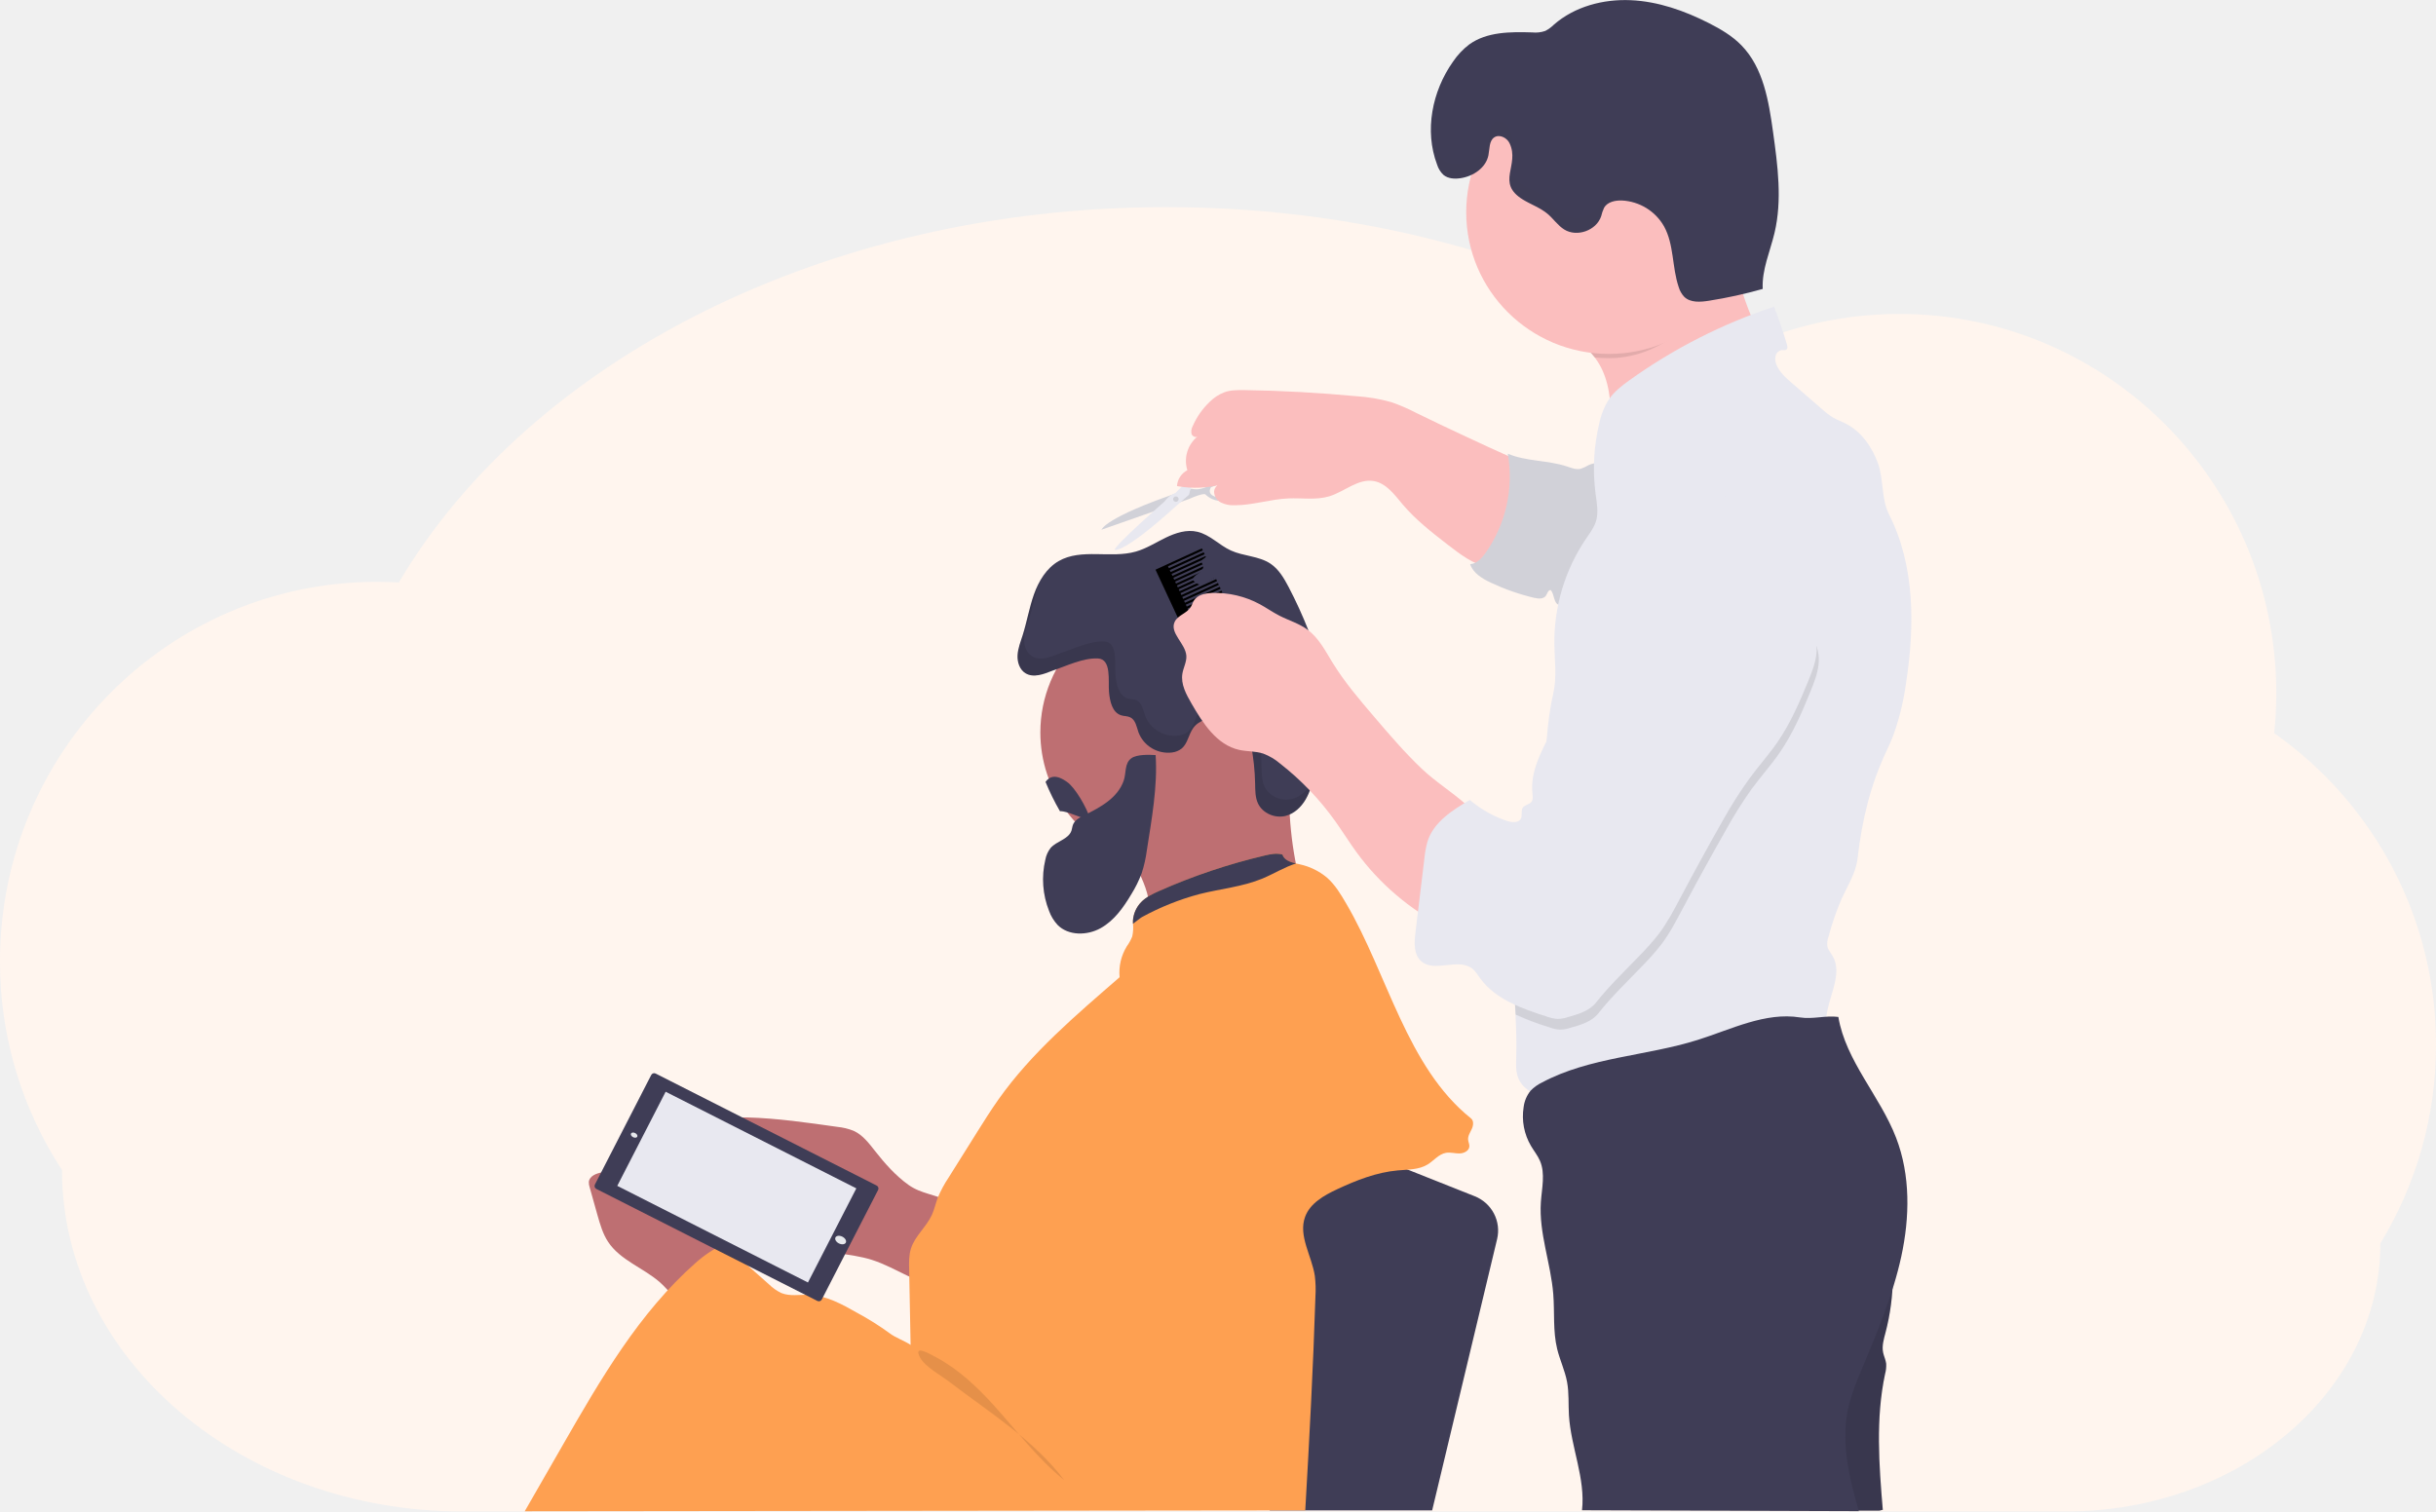
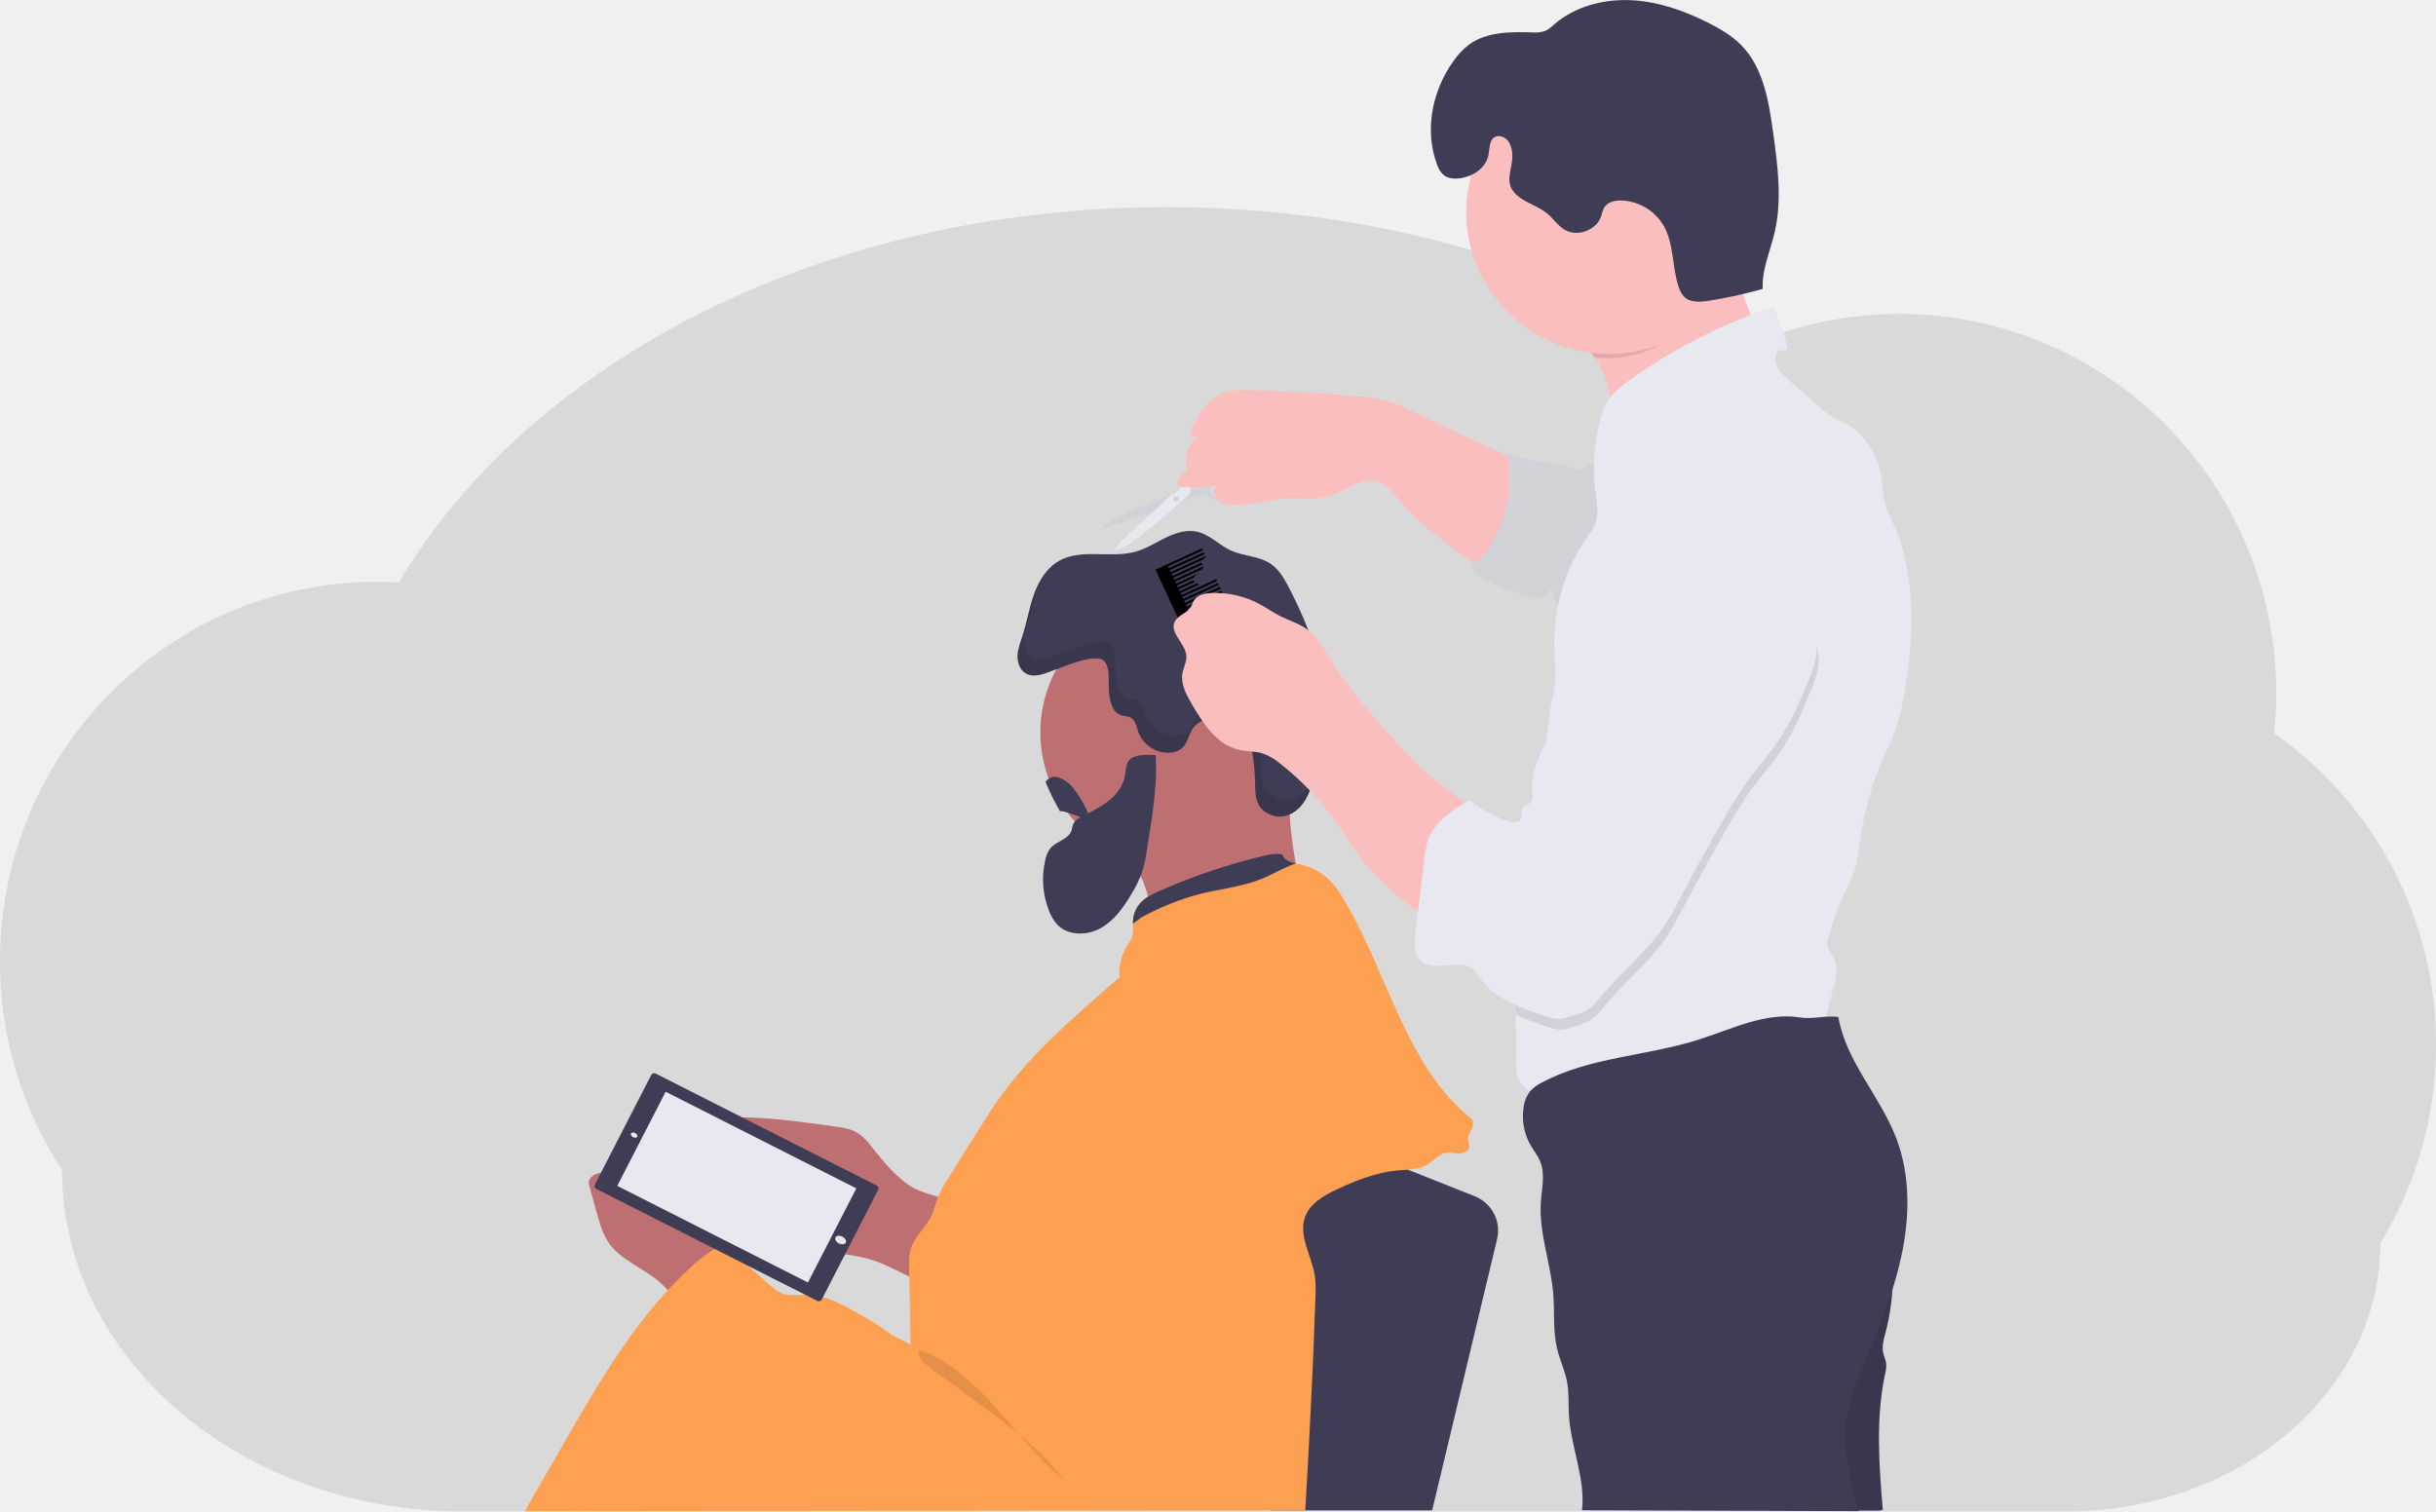
<svg xmlns="http://www.w3.org/2000/svg" width="282" height="175" viewBox="0 0 282 175" fill="none">
  <g clip-path="url(#clip0_196_0)">
-     <path d="M282 120.975C282.02 113.909 280.328 106.942 277.068 100.661C273.807 94.38 269.074 88.971 263.266 84.888C263.426 83.362 263.509 81.828 263.512 80.293C263.512 56.025 243.979 36.351 219.881 36.351C212.461 36.343 205.165 38.244 198.704 41.869C181.649 30.726 159.382 23.982 135.022 23.982C95.387 23.982 61.293 41.839 46.168 67.444C45.327 67.395 44.482 67.368 43.629 67.368C19.535 67.368 -0.002 87.042 -0.002 111.311C-0.019 119.885 2.475 128.278 7.178 135.469C7.178 157.304 27.931 175.002 53.521 175.002H239.168C259.268 175.002 275.561 161.106 275.561 143.961C279.789 137.03 282.017 129.078 282 120.975Z" fill="#FFF5EE" />
+     <path d="M282 120.975C282.02 113.909 280.328 106.942 277.068 100.661C273.807 94.38 269.074 88.971 263.266 84.888C263.426 83.362 263.509 81.828 263.512 80.293C263.512 56.025 243.979 36.351 219.881 36.351C212.461 36.343 205.165 38.244 198.704 41.869C181.649 30.726 159.382 23.982 135.022 23.982C95.387 23.982 61.293 41.839 46.168 67.444C45.327 67.395 44.482 67.368 43.629 67.368C19.535 67.368 -0.002 87.042 -0.002 111.311C-0.019 119.885 2.475 128.278 7.178 135.469C7.178 157.304 27.931 175.002 53.521 175.002H239.168C259.268 175.002 275.561 161.106 275.561 143.961C279.789 137.03 282.017 129.078 282 120.975Z" fill="#D9D9D9" />
    <path d="M204.247 40.177C202.389 40.956 200.525 41.737 198.795 42.765C198.008 43.23 197.254 43.744 196.445 44.167C195.575 44.628 194.651 44.975 193.734 45.347C191.203 46.374 188.746 47.569 186.378 48.926C186.583 46.295 186.196 43.435 184.611 41.384C184.378 41.08 184.119 40.797 183.837 40.537C182.715 39.504 181.125 39.237 180.023 38.334C180.694 37.164 182.183 36.102 183.196 35.208C184.29 34.247 185.426 33.335 186.603 32.474C188.954 30.749 191.458 29.239 194.084 27.962C195.75 27.152 197.491 26.427 199.33 26.18C199.561 26.128 199.803 26.15 200.022 26.241C200.308 26.398 200.412 26.751 200.481 27.066C200.823 28.645 200.998 30.266 201.284 31.857C201.425 32.675 201.615 33.483 201.854 34.278C202.161 35.218 202.516 36.142 202.916 37.046C203.362 38.089 203.805 39.133 204.247 40.177Z" fill="#FBBEBE" />
    <path d="M151.494 84.798C151.493 88.047 150.459 91.213 148.539 93.844C146.619 96.476 143.911 98.437 140.801 99.449C137.692 100.461 134.34 100.472 131.224 99.48C128.108 98.489 125.387 96.544 123.449 93.926C121.489 91.281 120.432 88.082 120.435 84.798C120.435 80.707 122.071 76.785 124.983 73.893C127.896 71.001 131.846 69.376 135.964 69.376C140.083 69.376 144.033 71.001 146.945 73.893C149.858 76.785 151.494 80.707 151.494 84.798Z" fill="#BE6F72" />
    <path d="M130.4 98.388C131.231 99.81 132.069 101.245 132.601 102.794C133.134 104.344 133.341 106.06 132.902 107.644C138.192 104.878 144.488 105.1 150.31 103.7C150.466 103.682 150.609 103.607 150.712 103.49C150.748 103.409 150.766 103.323 150.766 103.235C150.766 103.147 150.748 103.061 150.712 102.98C149.493 98.501 149.024 93.853 149.324 89.223L146.285 91.008C144.954 91.824 143.576 92.56 142.156 93.211C140.147 94.085 138.015 94.614 135.917 95.225C134.256 95.715 130.957 96.349 129.912 97.791C130.101 97.968 130.265 98.168 130.4 98.388Z" fill="#BE6F72" />
    <path d="M121.844 77.65C120.833 78.054 119.645 78.519 118.716 77.953C118.033 77.535 117.752 76.666 117.794 75.87C117.836 75.075 118.142 74.321 118.383 73.562C118.876 72.002 119.142 70.379 119.692 68.828C120.242 67.276 121.139 65.78 122.564 64.96C125.187 63.452 128.581 64.698 131.492 63.863C132.725 63.513 133.797 62.808 134.943 62.255C136.09 61.702 137.379 61.276 138.616 61.572C140.066 61.907 141.136 63.119 142.486 63.736C143.965 64.412 145.735 64.365 147.081 65.268C148.035 65.91 148.637 66.945 149.172 67.961C150.883 71.226 152.234 74.665 153.202 78.218C153.589 79.49 153.81 80.806 153.86 82.134C153.872 83.833 153.409 85.498 152.95 87.138L152.211 89.733C151.937 90.712 151.656 91.691 151.139 92.577C150.621 93.463 149.822 94.21 148.834 94.467C147.601 94.783 146.167 94.171 145.629 93.025C145.299 92.315 145.314 91.502 145.297 90.722C145.269 89.192 145.104 87.668 144.804 86.168C144.651 85.417 144.446 84.636 143.931 84.068C143.265 83.334 142.205 83.089 141.219 83.072C140.066 83.057 138.801 83.368 138.128 84.296C137.588 85.045 137.495 86.097 136.777 86.683C136.458 86.925 136.08 87.079 135.68 87.126C134.867 87.226 134.042 87.053 133.339 86.634C132.637 86.214 132.096 85.573 131.803 84.812C131.576 84.166 131.465 83.363 130.849 83.06C130.528 82.9 130.146 82.93 129.804 82.827C128.754 82.511 128.478 81.189 128.381 80.105C128.271 78.835 128.697 76.326 127.107 76.24C125.394 76.147 123.419 77.128 121.844 77.65Z" fill="#3F3D56" />
    <path d="M125.569 94.366C125.022 94.628 124.423 94.934 124.208 95.497C124.125 95.718 124.11 95.96 124.033 96.185C123.686 97.181 122.33 97.377 121.63 98.17C121.314 98.571 121.102 99.043 121.011 99.544C120.544 101.519 120.695 103.59 121.445 105.477C121.662 106.076 121.998 106.625 122.431 107.093C123.683 108.361 125.843 108.336 127.403 107.472C128.963 106.608 130.041 105.093 130.955 103.556C131.44 102.782 131.845 101.962 132.165 101.108C132.447 100.239 132.647 99.347 132.764 98.442C133.312 94.915 134.027 91.003 133.78 87.427C133.041 87.38 131.628 87.329 130.975 87.789C130.156 88.367 130.383 89.532 130.087 90.376C129.387 92.408 127.356 93.48 125.569 94.366Z" fill="#3F3D56" />
    <path d="M126.21 94.834C125.285 94.89 123.629 93.874 122.702 93.926C122.071 92.832 121.514 91.699 121.033 90.533C121.526 89.83 122.32 89.659 123.52 90.533C124.484 91.206 125.815 93.534 126.21 94.834Z" fill="#3F3D56" />
    <path d="M140.145 56.157C139.141 56.683 138.52 56.708 138.025 56.603C137.529 56.497 136.546 56.987 136.546 56.987C127.856 59.939 127.514 61.332 127.514 61.332L137.573 57.804C139.509 56.962 139.546 57.259 139.546 57.259C141.025 58.639 142.908 57.704 142.908 57.704C142.908 57.704 145.513 56.48 144.747 55.303C143.98 54.125 141.15 55.641 140.145 56.157ZM144.335 55.937C144.335 55.937 143.596 57.895 140.936 57.577C140.936 57.577 139.629 57.386 140.181 56.419C140.181 56.419 142.893 55.288 143.61 55.369C144.328 55.45 144.328 55.947 144.328 55.947L144.335 55.937Z" fill="#E8E8F0" />
    <path opacity="0.1" d="M140.145 56.157C139.141 56.683 138.52 56.708 138.025 56.603C137.529 56.497 136.546 56.987 136.546 56.987C127.856 59.939 127.514 61.332 127.514 61.332L137.573 57.804C139.509 56.962 139.546 57.259 139.546 57.259C141.025 58.639 142.908 57.704 142.908 57.704C142.908 57.704 145.513 56.48 144.747 55.303C143.98 54.125 141.15 55.641 140.145 56.157ZM144.335 55.937C144.335 55.937 143.596 57.895 140.936 57.577C140.936 57.577 139.629 57.386 140.181 56.419C140.181 56.419 142.893 55.288 143.61 55.369C144.328 55.45 144.328 55.947 144.328 55.947L144.335 55.937Z" fill="black" />
    <path d="M140.697 50.698C139.193 50.747 138.88 51.864 138.88 51.864C138.579 52.22 138.402 52.664 138.377 53.129C138.352 53.594 138.479 54.054 138.739 54.441L136.07 57.078C135.564 57.271 135.129 57.613 134.822 58.057C134.822 58.057 128.961 63.197 129.047 63.665C129.047 63.665 130.003 64.154 136.07 58.664L137.662 57.264C137.662 57.264 138.015 54.647 140.502 54.15C140.502 54.15 140.748 54.258 140.879 53.675C141.018 53.396 141.204 53.142 141.429 52.923C141.759 52.62 142.2 50.647 140.697 50.698ZM141.118 52.468C141.118 52.468 140.312 54.534 139.163 53.937C138.015 53.34 139.131 51.962 139.131 51.962C141.123 50.037 141.118 52.468 141.118 52.468Z" fill="#E8E8F0" />
    <path opacity="0.1" d="M136.122 58.106C136.297 58.106 136.44 57.964 136.44 57.79C136.44 57.615 136.297 57.474 136.122 57.474C135.946 57.474 135.804 57.615 135.804 57.79C135.804 57.964 135.946 58.106 136.122 58.106Z" fill="black" />
    <path d="M163.939 47.805C163.011 47.319 162.048 46.904 161.058 46.561C159.741 46.191 158.388 45.961 157.022 45.876C152.707 45.468 148.378 45.231 144.037 45.166C143.27 45.166 142.486 45.149 141.759 45.411C141.109 45.658 140.521 46.042 140.033 46.535C139.189 47.336 138.518 48.301 138.061 49.369C137.915 49.637 137.871 49.948 137.938 50.245C138.037 50.529 138.431 50.718 138.655 50.517C138.082 50.977 137.66 51.596 137.446 52.297C137.231 52.997 137.233 53.745 137.452 54.444C137.11 54.621 136.82 54.884 136.61 55.205C136.399 55.527 136.276 55.897 136.252 56.28C138.044 56.609 139.889 56.52 141.641 56.02C141.118 55.888 140.578 56.375 140.546 56.909C140.55 57.177 140.628 57.439 140.772 57.666C140.916 57.892 141.12 58.075 141.362 58.194C141.851 58.424 142.39 58.529 142.93 58.502C145.018 58.502 147.049 57.8 149.132 57.709C150.724 57.638 152.366 57.925 153.887 57.464C155.652 56.921 157.227 55.381 159.046 55.702C160.498 55.959 161.445 57.298 162.391 58.419C163.905 60.208 165.776 61.658 167.632 63.094C169.062 64.201 170.555 65.337 172.328 65.711C172.858 65.855 173.421 65.828 173.935 65.635C174.365 65.407 174.726 65.069 174.98 64.656C176.891 61.964 176.893 58.573 176.782 55.418C176.725 53.805 176.37 53.587 174.867 52.919C173.122 52.14 171.383 51.343 169.651 50.527C167.738 49.639 165.834 48.732 163.939 47.805Z" fill="#FBBEBE" />
    <path d="M183.919 53.846C183.625 54.021 183.315 54.166 182.992 54.279C182.452 54.407 181.903 54.179 181.378 54.003C179.159 53.269 176.694 53.442 174.55 52.534C175.253 56.543 174.332 60.665 171.988 64.003C171.545 64.629 170.96 65.271 170.191 65.32C170.534 66.365 171.589 66.996 172.59 67.466C174.188 68.218 175.86 68.803 177.579 69.214C178.072 69.329 178.674 69.385 178.96 68.969C179.132 68.725 179.206 68.306 179.509 68.321C179.973 68.81 179.82 69.814 180.461 70.034C180.661 70.085 180.87 70.085 181.07 70.034L182.499 69.789C182.928 69.752 183.341 69.611 183.702 69.378C183.928 69.183 184.115 68.947 184.252 68.683C185.854 65.973 186.471 62.837 186.717 59.741C186.838 58.203 186.988 56.573 186.882 55.031C186.784 53.709 185.078 53.31 183.919 53.846Z" fill="#E8E8F0" />
    <path opacity="0.1" d="M183.919 53.846C183.625 54.021 183.315 54.166 182.992 54.279C182.452 54.407 181.903 54.179 181.378 54.003C179.159 53.269 176.694 53.442 174.55 52.534C175.253 56.543 174.332 60.665 171.988 64.003C171.545 64.629 170.96 65.271 170.191 65.32C170.534 66.365 171.589 66.996 172.59 67.466C174.188 68.218 175.86 68.803 177.579 69.214C178.072 69.329 178.674 69.385 178.96 68.969C179.132 68.725 179.206 68.306 179.509 68.321C179.973 68.81 179.82 69.814 180.461 70.034C180.661 70.085 180.87 70.085 181.07 70.034L182.499 69.789C182.928 69.752 183.341 69.611 183.702 69.378C183.928 69.183 184.115 68.947 184.252 68.683C185.854 65.973 186.471 62.837 186.717 59.741C186.838 58.203 186.988 56.573 186.882 55.031C186.784 53.709 185.078 53.31 183.919 53.846Z" fill="black" />
    <path d="M101.283 133.249C100.581 132.353 99.858 131.403 98.818 130.931C98.219 130.691 97.588 130.537 96.945 130.475C93.476 129.986 90.001 129.476 86.5 129.381C85.357 129.349 84.129 129.381 83.197 130.044C82.13 130.801 81.718 132.194 81.659 133.493C81.595 135.041 81.905 136.582 82.562 137.987C83.219 139.392 84.204 140.621 85.436 141.572C87.531 143.158 90.178 143.821 92.762 144.345C94.12 144.622 95.485 144.869 96.856 145.079C98.227 145.29 99.622 145.456 100.945 145.877C103.775 146.778 106.272 148.815 109.24 148.984C109.38 149.005 109.523 148.981 109.647 148.915C109.777 148.811 109.865 148.663 109.894 148.499C110.547 146.21 112.812 140.729 109.894 139.129C108.368 138.294 106.674 138.257 105.18 137.197C103.687 136.137 102.417 134.695 101.283 133.249Z" fill="#BE6F72" />
    <path d="M76.365 148.443C74.444 146.783 71.794 145.904 70.399 143.792C69.785 142.862 69.475 141.77 69.167 140.698L68.259 137.462C68.189 137.263 68.158 137.053 68.166 136.842C68.235 136.167 69.036 135.846 69.711 135.741C73.162 135.207 76.756 136.588 79.34 138.923C81.923 141.258 83.582 144.48 84.556 147.819C84.624 147.988 84.635 148.176 84.585 148.352C84.501 148.509 84.368 148.634 84.206 148.71C82.958 149.444 81.282 150.514 79.825 150.739C78.368 150.964 77.402 149.329 76.365 148.443Z" fill="#BE6F72" />
    <path d="M160.614 134.49L170.721 138.507C171.68 138.888 172.469 139.598 172.944 140.508C173.42 141.419 173.55 142.468 173.311 143.466L165.791 174.88H146.987L150.261 139.141C150.261 139.141 157.409 133.266 160.614 134.49Z" fill="#3F3D56" />
    <path d="M170.376 130.72C170.189 131.126 169.913 131.528 169.955 131.971C169.979 132.235 170.117 132.485 170.098 132.747C170.058 133.261 169.459 133.547 168.941 133.552C168.424 133.557 167.904 133.391 167.393 133.479C166.555 133.621 165.988 134.387 165.264 134.83C164.253 135.447 162.991 135.41 161.813 135.515C159.348 135.736 157.016 136.654 154.785 137.699C153.269 138.409 151.659 139.32 151.087 140.881C150.266 143.084 151.859 145.405 152.211 147.735C152.306 148.52 152.329 149.311 152.28 150.1C152.021 158.33 151.575 166.655 151.102 174.875L60.744 174.98L65.193 167.238C69.531 159.686 73.986 151.992 80.531 146.218C81.501 145.347 82.592 144.619 83.769 144.054L89.018 148.705C89.438 149.12 89.925 149.461 90.46 149.716C91.446 150.115 92.55 149.887 93.608 149.921C95.641 149.987 97.5 151.018 99.265 152.024C100.559 152.722 101.805 153.506 102.992 154.372C103.687 154.9 104.69 155.231 105.415 155.718L105.245 146.93C105.228 146.137 105.215 145.324 105.454 144.568C105.918 143.099 107.242 142.061 107.878 140.663C108.166 140.034 108.307 139.349 108.548 138.705C108.89 137.878 109.314 137.086 109.815 136.343L113.086 131.124C113.895 129.836 114.701 128.549 115.578 127.308C119.416 121.871 124.583 117.516 129.609 113.147C129.493 111.901 129.782 110.652 130.435 109.582C130.693 109.226 130.906 108.841 131.071 108.434C131.178 107.952 131.208 107.457 131.162 106.966C131.162 106.841 131.162 106.721 131.162 106.589C131.217 105.788 131.554 105.032 132.114 104.454C132.691 103.859 133.462 103.497 134.221 103.159C138.151 101.414 142.236 100.039 146.423 99.052C147.091 98.895 147.799 98.748 148.457 98.946C148.657 99.585 149.337 99.811 150.017 99.972L150.454 100.072C151.609 100.32 152.687 100.843 153.594 101.595C154.548 102.422 155.204 103.529 155.842 104.618C160.642 112.801 162.853 123.538 170.278 129.484C170.637 129.765 170.563 130.328 170.376 130.72Z" fill="#FEA051" />
    <path opacity="0.1" d="M200.654 30.209C198.056 35.881 192.936 41.47 186.251 41.47C185.705 41.47 185.16 41.443 184.617 41.389C184.384 41.085 184.125 40.802 183.843 40.542C182.721 39.509 181.131 39.242 180.029 38.339C180.7 37.169 182.189 36.106 183.202 35.213C184.296 34.252 185.432 33.34 186.608 32.479C188.96 30.754 191.464 29.244 194.09 27.967C195.756 27.157 197.497 26.432 199.335 26.185C199.567 26.133 199.809 26.155 200.028 26.246C200.314 26.403 200.418 26.756 200.487 27.071C200.829 28.638 200.368 28.618 200.654 30.209Z" fill="black" />
    <path d="M186.251 40.978C195.372 40.978 202.767 33.635 202.767 24.577C202.767 15.519 195.372 8.176 186.251 8.176C177.13 8.176 169.735 15.519 169.735 24.577C169.735 33.635 177.13 40.978 186.251 40.978Z" fill="#FBBEBE" />
    <path d="M220.645 79.123C220.376 81.106 219.907 83.057 219.245 84.947C218.998 85.635 218.695 86.305 218.382 86.966C216.546 90.832 215.537 95.01 215.057 99.26C215.02 99.594 214.958 99.926 214.872 100.251C214.51 101.622 213.745 102.846 213.161 104.136C212.565 105.529 212.071 106.963 211.682 108.427C211.542 108.794 211.494 109.19 211.544 109.58C211.635 109.994 211.936 110.314 212.148 110.689C213.243 112.562 211.978 114.85 211.551 116.97C211.406 117.705 211.342 118.503 210.861 119.075C210.452 119.565 209.816 119.79 209.212 119.996C200.604 122.902 191.794 125.18 182.851 126.811C181.518 127.056 180.14 127.283 178.816 127.038C177.492 126.794 176.173 125.981 175.72 124.713C175.458 123.979 175.503 123.181 175.525 122.402C175.574 120.767 175.525 119.122 175.436 117.474C175.15 112.052 174.502 106.611 175.929 101.416C176.356 99.884 176.957 98.405 177.44 96.89C178.384 93.936 178.629 90.88 178.865 87.816C179.06 85.29 179.25 82.754 179.819 80.262C180.243 78.404 179.962 76.472 179.937 74.568C179.889 70.21 181.178 65.94 183.635 62.328C184.061 61.704 184.53 61.087 184.754 60.37C185.07 59.342 184.853 58.238 184.71 57.171C184.35 54.449 184.495 51.686 185.139 49.017C185.341 48.018 185.726 47.065 186.275 46.204C186.889 45.315 187.769 44.645 188.649 44.013C193.758 40.355 199.395 37.487 205.369 35.507C205.919 36.887 206.446 38.501 206.868 39.913C206.925 40.104 206.964 40.346 206.806 40.469C206.649 40.591 206.486 40.525 206.313 40.53C206.135 40.549 205.967 40.621 205.831 40.737C205.695 40.853 205.598 41.007 205.552 41.178C205.465 41.525 205.498 41.891 205.645 42.216C205.981 43.073 206.703 43.712 207.398 44.317L210.893 47.345C211.312 47.733 211.768 48.08 212.256 48.378C212.695 48.623 213.173 48.796 213.625 49.022C215.434 49.93 216.684 51.7 217.381 53.589C218.079 55.479 217.763 57.751 218.673 59.545C221.695 65.493 221.67 72.531 220.645 79.123Z" fill="#E8E8F0" />
    <path d="M218.348 141.363C219.41 145.615 219.384 150.062 218.272 154.301C218.072 155.057 217.838 155.84 217.996 156.606C218.087 157.042 218.301 157.451 218.351 157.894C218.372 158.298 218.328 158.703 218.22 159.094C217.126 164.234 217.518 169.575 217.959 174.821C217.771 174.821 217.712 174.907 217.515 174.907H212.765C212.681 173.529 210.956 172.496 210.113 171.397C209.297 170.319 208.733 169.075 208.461 167.755C208.19 166.434 208.217 165.07 208.542 163.762C209.282 160.824 211.461 158.477 212.578 155.669C213.81 152.58 213.704 149.082 215.013 146.027C215.765 144.262 217.17 142.884 218.348 141.363Z" fill="#3F3D56" />
    <path opacity="0.1" d="M218.348 141.363C219.41 145.615 219.384 150.062 218.272 154.301C218.072 155.057 217.838 155.84 217.996 156.606C218.087 157.042 218.301 157.451 218.351 157.894C218.372 158.298 218.328 158.703 218.22 159.094C217.126 164.234 217.518 169.575 217.959 174.821C217.771 174.821 217.712 174.907 217.515 174.907H212.765C212.681 173.529 210.956 172.496 210.113 171.397C209.297 170.319 208.733 169.075 208.461 167.755C208.19 166.434 208.217 165.07 208.542 163.762C209.282 160.824 211.461 158.477 212.578 155.669C213.81 152.58 213.704 149.082 215.013 146.027C215.765 144.262 217.17 142.884 218.348 141.363Z" fill="black" />
    <path d="M208.379 117.802C204.341 117.161 200.429 119.181 196.529 120.407C190.571 122.28 184.012 122.395 178.508 125.335C178.016 125.57 177.57 125.89 177.191 126.28C176.745 126.829 176.463 127.492 176.38 128.194C176.134 129.744 176.436 131.331 177.236 132.686C177.578 133.263 178.01 133.795 178.276 134.414C178.907 135.883 178.485 137.577 178.377 139.182C178.13 142.769 179.531 146.259 179.812 149.843C179.979 151.955 179.76 154.115 180.26 156.176C180.573 157.468 181.162 158.687 181.406 159.994C181.651 161.302 181.545 162.579 181.626 163.872C181.855 167.576 183.554 171.174 183.139 174.863L215.185 174.968C213.997 170.863 213.008 166.618 214.085 162.484C214.459 161.177 214.924 159.897 215.476 158.653C217.268 154.352 219.109 150.039 220.098 145.491C221.086 140.942 221.175 136.086 219.501 131.738C217.638 126.891 213.676 122.86 212.813 117.744C211.334 117.548 209.86 118.037 208.379 117.802Z" fill="#3F3D56" />
    <path d="M174.749 16.577C174.438 15.931 173.558 15.505 172.967 15.914C172.375 16.323 172.452 17.236 172.306 17.97C172.025 19.414 170.581 20.398 169.102 20.628C168.409 20.738 167.637 20.695 167.1 20.249C166.754 19.92 166.499 19.508 166.36 19.052C164.881 15.135 165.781 10.563 168.202 7.145C168.715 6.38 169.353 5.703 170.088 5.143C172.126 3.674 174.853 3.674 177.374 3.753C177.886 3.808 178.404 3.748 178.89 3.579C179.261 3.385 179.6 3.138 179.896 2.844C182.285 0.759 185.585 -0.118 188.77 0.022C191.955 0.162 195.019 1.246 197.849 2.688C199.202 3.376 200.528 4.157 201.588 5.243C204.135 7.845 204.756 11.701 205.256 15.294C205.794 19.172 206.329 23.157 205.424 26.968C204.911 29.128 203.945 31.238 204.058 33.453C202.011 34.034 199.93 34.49 197.827 34.821C196.841 34.975 195.702 35.066 194.98 34.373C194.674 34.048 194.451 33.656 194.329 33.228C193.547 30.934 193.809 28.315 192.628 26.195C192.134 25.331 191.429 24.604 190.577 24.083C189.725 23.562 188.754 23.262 187.755 23.213C186.98 23.186 186.1 23.375 185.704 24.033C185.551 24.356 185.434 24.694 185.354 25.042C184.806 26.68 182.566 27.49 181.089 26.577C180.35 26.117 179.844 25.353 179.176 24.78C178.328 24.058 177.241 23.686 176.29 23.103C173.12 21.152 175.977 19.135 174.749 16.577Z" fill="#3F3D56" />
    <path d="M150.027 99.975C148.679 100.403 147.451 101.179 146.14 101.725C143.83 102.682 141.291 102.905 138.868 103.517C136.54 104.137 134.296 105.034 132.185 106.19C132.03 106.273 131.542 106.679 131.152 106.958C131.152 106.834 131.152 106.714 131.152 106.581C131.207 105.781 131.544 105.025 132.104 104.447C132.681 103.852 133.452 103.49 134.211 103.152C138.144 101.409 142.232 100.036 146.423 99.052C147.091 98.895 147.799 98.748 148.457 98.946C148.666 99.585 149.347 99.811 150.027 99.975Z" fill="#3F3D56" />
    <path opacity="0.1" d="M115.08 162.751C117.732 165.688 120.111 168.895 123.197 171.372C119.635 166.675 114.525 163.539 109.906 159.997C108.969 159.277 107.096 158.256 106.529 157.216C105.634 155.586 107.611 156.744 108.432 157.187C110.995 158.57 113.145 160.611 115.08 162.751Z" fill="black" />
    <path opacity="0.1" d="M210.514 77.006C210.388 78.063 209.991 79.067 209.59 80.051C208.604 82.499 207.546 84.922 206.057 87.094C205.032 88.589 203.812 89.941 202.742 91.402C201.644 92.953 200.636 94.566 199.725 96.232C198.043 99.189 196.405 102.17 194.809 105.176C194.048 106.616 193.291 108.067 192.307 109.367C191.617 110.244 190.876 111.081 190.089 111.874C188.363 113.68 186.591 115.35 185.048 117.308C184.284 118.287 183.009 118.664 181.819 118.997C181.42 119.129 181.005 119.203 180.586 119.217C180.164 119.188 179.748 119.097 179.354 118.946C178.024 118.543 176.723 118.052 175.459 117.477C175.173 112.055 174.525 106.613 175.952 101.419C176.378 99.886 176.98 98.408 177.463 96.893C178.407 93.938 178.651 90.883 178.888 87.818C179.181 87.204 179.494 86.594 179.797 86.002C181.853 81.968 183.586 77.525 183.051 73.028C182.915 72.217 182.82 71.4 182.768 70.58C182.773 69.575 182.943 68.576 183.273 67.626C184.011 65.38 185.23 63.319 186.847 61.587C188.465 59.854 190.441 58.49 192.64 57.589C193.335 57.267 194.092 57.1 194.859 57.1C195.845 57.151 196.789 57.66 197.75 57.474C201.006 58.896 203.642 61.325 205.611 64.267C207.581 67.209 207.689 71.141 209.831 73.961C210.465 74.817 210.637 75.951 210.514 77.006Z" fill="black" />
    <path d="M139.24 63.721L139.137 63.498L135.109 65.344L134.436 65.653L133.766 65.959L139.445 78.186L140.116 77.877L140.789 77.569L144.816 75.723L144.713 75.503L140.685 77.349L140.581 77.126L144.609 75.28L144.506 75.057L140.478 76.903L140.374 76.68L144.402 74.835L144.301 74.612L140.271 76.458L140.167 76.237L144.198 74.391L144.094 74.169L140.064 76.014L139.96 75.792L143.991 73.946L143.887 73.723L139.859 75.569L139.756 75.346L143.784 73.501L143.68 73.28L139.652 75.126L139.549 74.903L143.576 73.058L143.473 72.835L139.445 74.68L139.342 74.458L143.372 72.612L143.268 72.389L139.238 74.235L139.134 74.015L143.165 72.166L143.061 71.946L139.031 73.792L138.93 73.569L142.958 71.723L142.854 71.501L138.826 73.346L138.723 73.124L142.751 71.278L142.647 71.055L138.619 72.901L138.516 72.68L142.544 70.835L142.443 70.612L138.412 72.458L138.309 72.235L142.339 70.389L142.235 70.166L138.205 72.012L138.104 71.789L142.132 69.946L142.028 69.723L138.001 71.569L137.897 71.346L141.925 69.501L141.821 69.278L137.793 71.124L137.69 70.901L141.718 69.055L141.617 68.832L137.586 70.68L137.483 70.458L141.513 68.612L141.41 68.389L137.379 70.235L137.276 70.012L141.306 68.167L141.203 67.944L137.175 69.79L137.071 69.567L141.099 67.721L140.996 67.501L136.968 69.346L136.864 69.124L140.892 67.278L140.789 67.055L136.761 68.901L136.657 68.678L140.687 66.832L140.584 66.612L136.554 68.455L136.45 68.235L140.48 66.389L140.377 66.167L136.347 68.012L136.245 67.79L140.273 65.944L140.17 65.721L136.142 67.567L136.038 67.344L140.066 65.498L139.963 65.278L135.935 67.124L135.831 66.901L139.859 65.055L139.758 64.832L135.728 66.678L135.624 66.456L139.655 64.61L139.551 64.387L135.521 66.233L135.417 66.012L139.448 64.167L139.344 63.944L135.314 65.79L135.213 65.567L139.24 63.721Z" fill="black" />
    <path opacity="0.1" d="M151.886 90.614C151.366 91.488 150.569 92.246 149.581 92.504C148.348 92.819 146.914 92.207 146.376 91.062C146.046 90.352 146.061 89.539 146.044 88.758C146.016 87.229 145.851 85.705 145.551 84.205C145.398 83.454 145.193 82.673 144.678 82.105C144.012 81.371 142.952 81.126 141.966 81.109C140.813 81.094 139.548 81.405 138.875 82.332C138.335 83.082 138.242 84.134 137.524 84.719C137.206 84.962 136.827 85.115 136.428 85.162C135.614 85.263 134.79 85.09 134.087 84.671C133.384 84.251 132.843 83.61 132.55 82.849C132.323 82.203 132.212 81.4 131.596 81.096C131.276 80.937 130.893 80.967 130.551 80.864C129.501 80.548 129.225 79.226 129.129 78.142C129.018 76.871 129.444 74.362 127.854 74.276C126.153 74.183 124.179 75.165 122.604 75.686C121.593 76.09 120.405 76.555 119.475 75.99C118.793 75.571 118.512 74.703 118.554 73.907C118.595 73.111 118.901 72.357 119.143 71.599C119.557 70.316 119.806 68.984 120.185 67.682C120.007 68.05 119.848 68.428 119.71 68.813C119.162 70.357 118.906 71.995 118.403 73.547C118.157 74.306 117.856 75.06 117.814 75.855C117.772 76.651 118.061 77.52 118.736 77.939C119.665 78.504 120.853 78.039 121.864 77.635C123.439 77.114 125.414 76.132 127.115 76.225C128.705 76.311 128.278 78.82 128.389 80.09C128.485 81.175 128.761 82.496 129.811 82.812C130.154 82.915 130.536 82.886 130.857 83.045C131.473 83.348 131.596 84.151 131.81 84.798C132.103 85.558 132.644 86.2 133.347 86.619C134.05 87.038 134.874 87.212 135.688 87.111C136.087 87.064 136.466 86.911 136.785 86.668C137.502 86.083 137.596 85.03 138.136 84.281C138.809 83.348 140.073 83.037 141.227 83.057C142.213 83.072 143.285 83.317 143.938 84.053C144.454 84.621 144.658 85.402 144.811 86.154C145.112 87.654 145.277 89.177 145.304 90.707C145.321 91.488 145.304 92.3 145.637 93.01C146.172 94.156 147.609 94.768 148.841 94.452C149.827 94.195 150.626 93.436 151.146 92.562C151.542 91.849 151.847 91.089 152.053 90.3C151.999 90.413 151.945 90.513 151.886 90.614Z" fill="black" />
    <path d="M164.566 88.988C162.594 87.108 160.812 85.028 159.042 82.952C157.346 80.966 155.645 78.971 154.279 76.751C153.434 75.378 152.679 73.88 151.38 72.918C150.394 72.183 149.189 71.841 148.099 71.28C147.315 70.876 146.593 70.365 145.819 69.946C144.131 69.04 142.231 68.595 140.312 68.656C139.516 68.683 138.611 68.867 138.202 69.547C138.062 69.78 137.995 70.051 137.852 70.281C137.411 71.016 136.349 71.224 135.986 71.995C135.375 73.292 137.219 74.484 137.335 75.912C137.389 76.626 136.992 77.292 136.876 78C136.679 79.224 137.317 80.391 137.934 81.459C139.252 83.745 140.857 86.249 143.448 86.824C144.365 87.027 145.334 86.961 146.228 87.25C146.95 87.522 147.617 87.917 148.2 88.418C150.635 90.323 152.78 92.566 154.57 95.079C155.403 96.246 156.158 97.465 156.998 98.626C159.673 102.302 163.184 105.299 167.245 107.374L170.27 97.828C170.736 96.359 171.103 94.344 169.777 93.199C168.115 91.713 166.2 90.54 164.566 88.988Z" fill="#FBBEBE" />
    <path d="M197.492 56.26C196.53 56.444 195.576 55.937 194.6 55.885C193.833 55.885 193.076 56.052 192.382 56.375C190.183 57.276 188.207 58.64 186.59 60.373C184.972 62.106 183.753 64.166 183.014 66.411C182.688 67.366 182.52 68.367 182.516 69.376C182.531 70.196 182.704 71.004 182.8 71.824C183.335 76.313 181.602 80.758 179.549 84.797C178.412 87.028 177.13 89.38 177.399 91.865C177.434 92.197 177.488 92.572 177.283 92.844C177.037 93.167 176.504 93.184 176.275 93.524C176.046 93.865 176.255 94.379 176.073 94.763C175.826 95.306 175.023 95.24 174.448 95.047C172.874 94.518 171.416 93.695 170.152 92.623C168.103 93.811 165.912 95.225 165.239 97.483C165.081 98.058 164.971 98.646 164.911 99.24L163.854 108.004C163.713 109.164 163.644 110.525 164.527 111.298C166.048 112.635 168.757 110.904 170.384 112.114C170.8 112.422 171.071 112.882 171.37 113.301C173.147 115.722 176.206 116.787 179.075 117.707C179.471 117.856 179.886 117.947 180.308 117.976C180.727 117.965 181.143 117.89 181.54 117.756C182.733 117.423 184.005 117.036 184.77 116.069C186.315 114.111 188.087 112.442 189.813 110.635C190.599 109.841 191.34 109.005 192.032 108.128C193.018 106.826 193.772 105.374 194.534 103.935C196.126 100.929 197.763 97.948 199.444 94.99C200.365 93.331 201.381 91.726 202.488 90.183C203.56 88.714 204.778 87.368 205.804 85.874C207.283 83.701 208.345 81.268 209.336 78.832C209.738 77.853 210.135 76.842 210.263 75.787C210.391 74.732 210.219 73.598 209.573 72.749C207.431 69.927 207.325 65.998 205.355 63.055C203.385 60.113 200.75 57.68 197.492 56.26Z" fill="#E8E8F0" />
    <path d="M139.307 64.725C139.249 64.761 139.201 64.809 139.164 64.867C139.127 64.924 139.104 64.988 139.095 65.055C139.095 65.178 139.196 65.273 139.25 65.383C139.401 65.697 139.159 66.059 138.883 66.274C138.607 66.49 138.272 66.656 138.121 66.972C138.098 67.014 138.088 67.061 138.092 67.109C138.108 67.174 138.147 67.231 138.2 67.271C138.362 67.456 138.573 67.593 138.809 67.667C139.186 67.746 139.548 67.498 139.869 67.295C140.216 67.077 140.587 66.896 140.973 66.757C141.093 66.721 141.205 66.666 141.306 66.593C141.429 66.471 141.505 66.309 141.52 66.137C141.604 65.523 141.274 64.933 140.897 64.424C140.443 63.824 139.694 64.394 139.307 64.725Z" fill="#3F3D56" />
    <path d="M101.487 137.269L75.9 124.299C75.713 124.205 75.485 124.278 75.389 124.464L68.868 137.151C68.773 137.337 68.847 137.564 69.034 137.658L94.621 150.627C94.808 150.722 95.037 150.648 95.132 150.463L101.653 137.776C101.748 137.59 101.674 137.363 101.487 137.269Z" fill="#3F3D56" />
    <path d="M99.132 137.595L77.058 126.406L71.457 137.303L93.531 148.492L99.132 137.595Z" fill="#E8E8F0" />
    <path d="M73.772 131.612C73.839 131.481 73.732 131.293 73.532 131.191C73.332 131.09 73.115 131.114 73.047 131.245C72.98 131.377 73.088 131.565 73.288 131.667C73.488 131.768 73.704 131.744 73.772 131.612Z" fill="#E6E8EC" />
    <path d="M97.912 143.88C98.022 143.664 97.845 143.354 97.515 143.187C97.185 143.02 96.828 143.059 96.717 143.274C96.606 143.49 96.784 143.8 97.114 143.967C97.444 144.134 97.801 144.095 97.912 143.88Z" fill="#E6E8EC" />
    <g opacity="0.1">
      <path opacity="0.1" d="M205.419 25.245C204.906 27.404 203.94 29.514 204.053 31.73C202.006 32.31 199.925 32.767 197.822 33.098C196.836 33.252 195.697 33.343 194.975 32.65C194.669 32.325 194.446 31.932 194.324 31.505C193.543 29.211 193.804 26.592 192.623 24.472C192.129 23.607 191.424 22.881 190.572 22.36C189.72 21.838 188.749 21.539 187.75 21.49C186.976 21.463 186.096 21.652 185.699 22.31C185.547 22.633 185.429 22.971 185.349 23.319C184.802 24.956 182.561 25.767 181.084 24.854C180.345 24.393 179.839 23.63 179.171 23.057C178.323 22.335 177.236 21.963 176.285 21.38C175.427 20.856 175.015 20.328 174.84 19.782C174.623 20.959 174.562 22.041 176.285 23.094C177.236 23.676 178.323 24.048 179.171 24.77C179.839 25.338 180.335 26.107 181.084 26.567C182.563 27.475 184.802 26.67 185.349 25.032C185.429 24.685 185.547 24.347 185.699 24.024C186.096 23.365 186.976 23.177 187.75 23.204C188.749 23.253 189.72 23.552 190.572 24.073C191.424 24.595 192.129 25.321 192.623 26.185C193.804 28.305 193.543 30.924 194.324 33.218C194.448 33.649 194.675 34.045 194.985 34.371C195.707 35.056 196.848 34.973 197.832 34.819C199.935 34.488 202.016 34.031 204.063 33.451C203.943 31.235 204.916 29.125 205.429 26.966C205.824 25.2 205.982 23.389 205.9 21.581C205.861 22.815 205.7 24.042 205.419 25.245Z" fill="black" />
      <path opacity="0.1" d="M174.988 17.263C175.168 16.457 175.082 15.616 174.741 14.864C174.431 14.217 173.551 13.791 172.959 14.2C172.368 14.609 172.451 15.522 172.306 16.257C172.025 17.701 170.58 18.685 169.101 18.915C168.409 19.025 167.637 18.981 167.1 18.536C166.754 18.206 166.499 17.794 166.36 17.338C165.982 16.32 165.752 15.254 165.677 14.171C165.552 15.828 165.785 17.492 166.36 19.052C166.499 19.508 166.754 19.92 167.1 20.249C167.637 20.695 168.409 20.739 169.101 20.628C170.563 20.398 172.015 19.405 172.306 17.97C172.446 17.236 172.35 16.347 172.962 15.926C173.573 15.505 174.441 15.943 174.744 16.59C174.849 16.805 174.931 17.03 174.988 17.263Z" fill="black" />
    </g>
  </g>
  <defs>
    <clipPath id="clip0_196_0">
      <rect width="282" height="175" fill="white" />
    </clipPath>
  </defs>
</svg>
